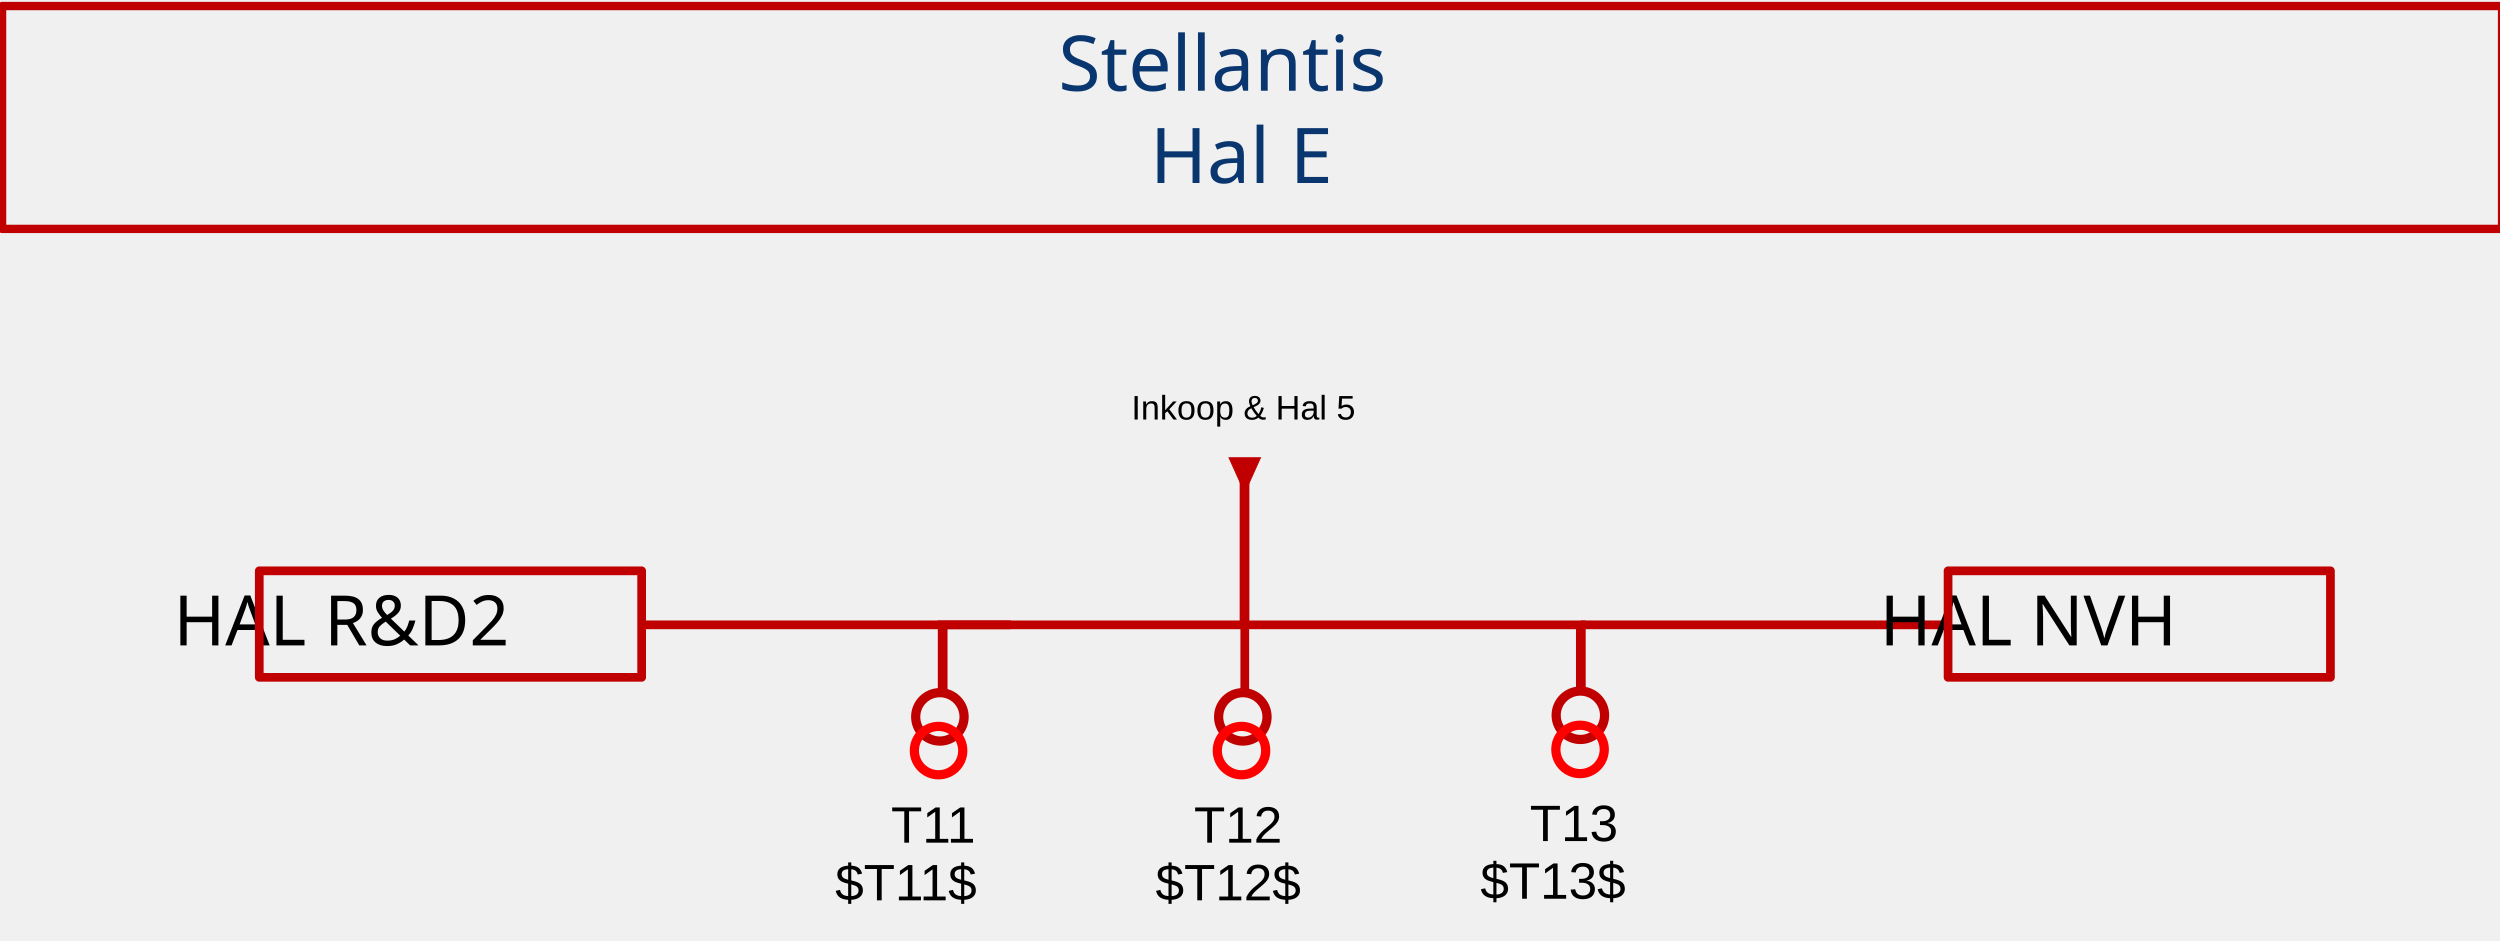
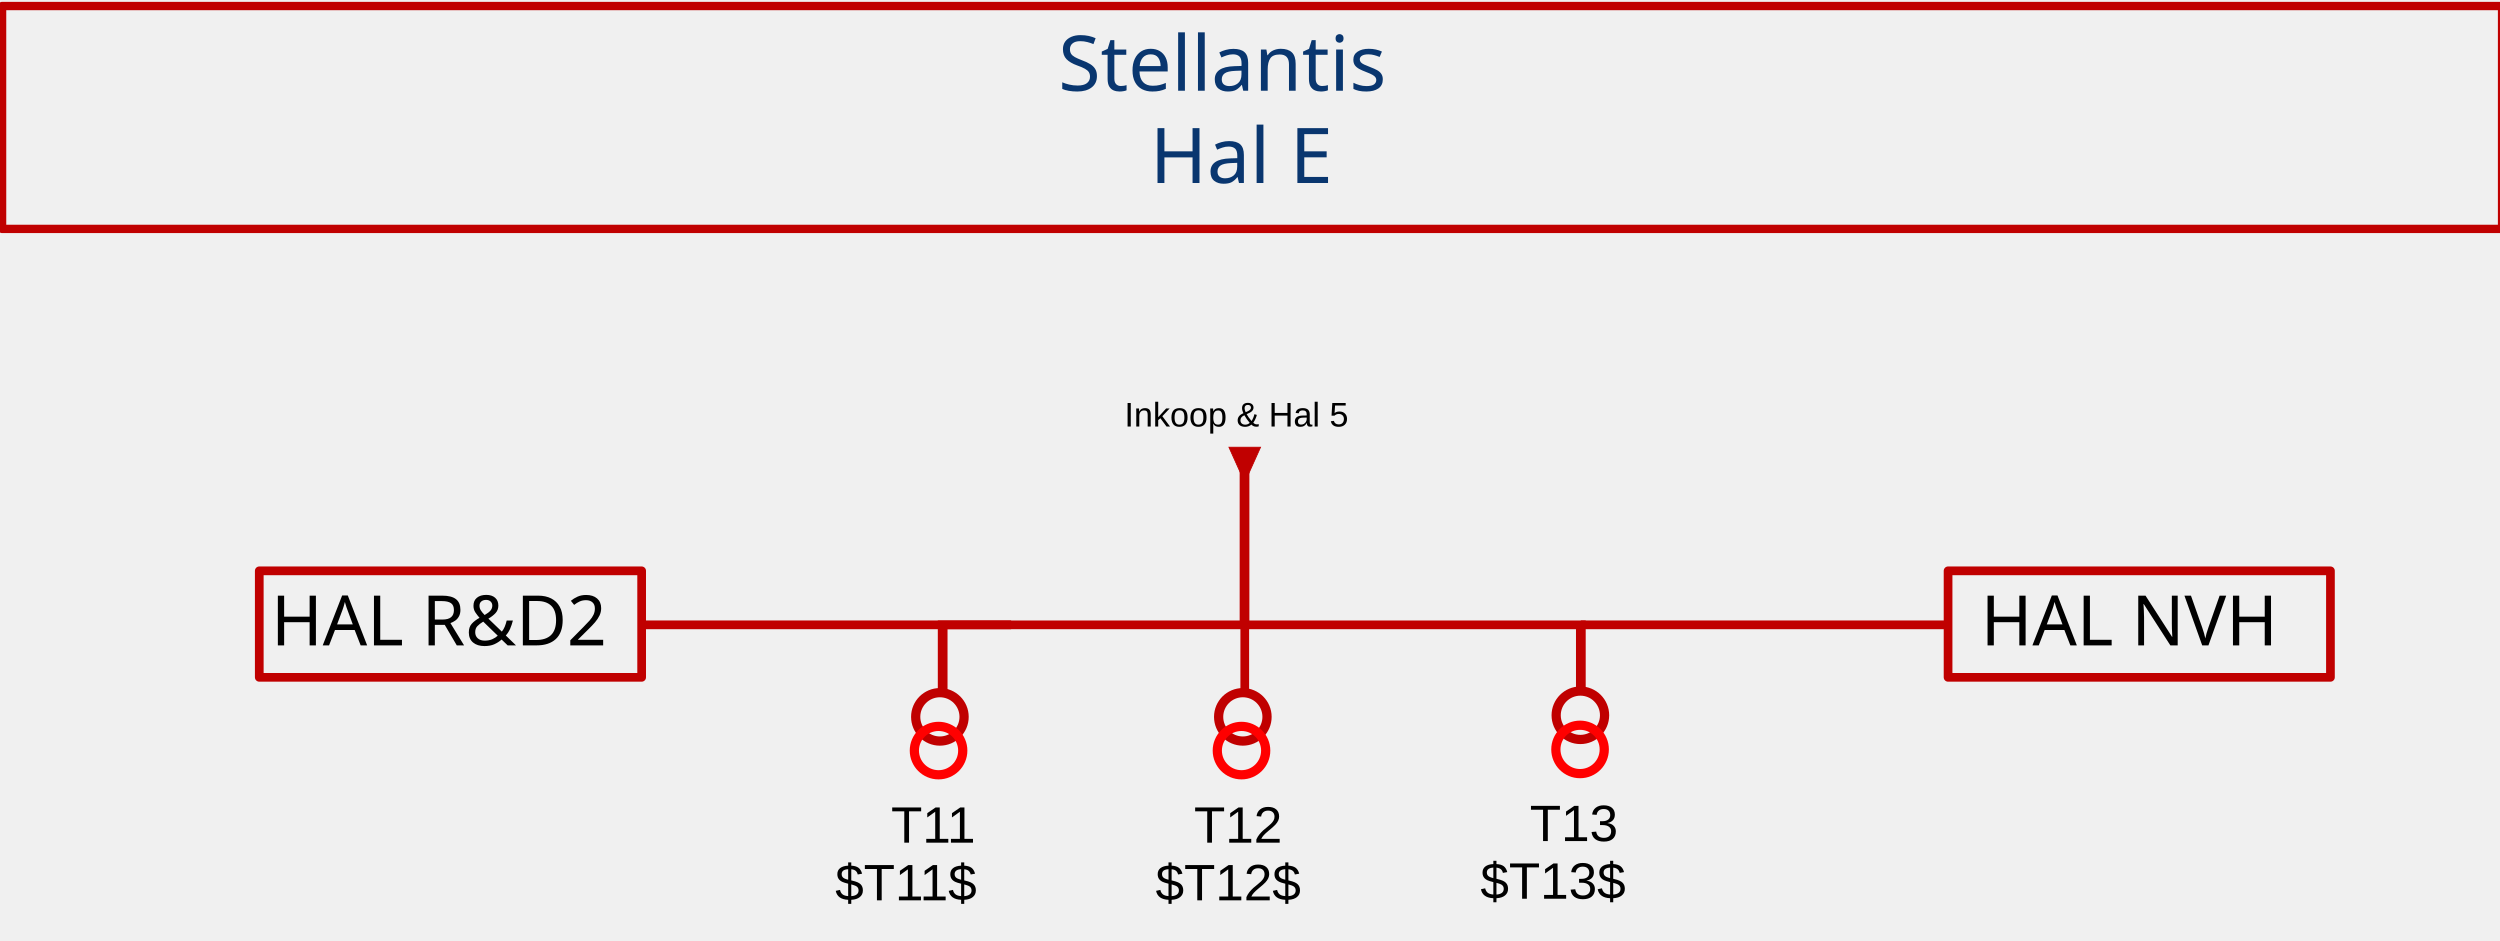
<svg xmlns="http://www.w3.org/2000/svg" xmlns:xlink="http://www.w3.org/1999/xlink" width="1435.929" height="540.146" font-size="12" stroke-miterlimit="3" viewBox="0 0 1076.947 405.11" overflow="visible" version="1.1" id="svg93" style="font-size:12px;overflow:visible;color-interpolation-filters:sRGB;fill:none;fill-rule:evenodd;stroke-linecap:square;stroke-miterlimit:3">
  <style id="style2">.O{fill-opacity:0}.P{fill:#000}.Q{font-family:Arial}.R{font-size:0.667em}.S{stroke:#c00000}.T{fill:#fff}.U{stroke-linejoin:round}.V{stroke-width:2.16}.W{stroke:red}.X{stroke-linecap:round}</style>
  <defs id="defs9">
    <path d="M 2,1 0,0 2,-1 v 2" id="A" />
    <marker id="B" overflow="visible" orient="auto" refX="-4.333" class="S" style="overflow:visible;fill:#c00000;fill-opacity:1;stroke:#c00000">
      <use transform="scale(-2.1667)" href="#A" id="use5" style="stroke-width:0.462;stroke-opacity:1" x="0" y="0" width="100%" height="100%" />
    </marker>
    <path id="C" d="m 64.153,-22.2 h 651.97 V 48.666 H 64.153 Z" />
    <symbol id="Merge">
      <path d="m 35,35 h 80 l -40,70 z" style="stroke-width:2" id="path6558" />
    </symbol>


     /&gt;
	</defs>
  <text style="font-size:33.104px;font-family:'Arial Black';fill:#09366f;stroke-width:1.839" id="text19" font-size="1.5em" y="39.1" x="455.912">Stellantis<tspan style="font-size:33.104px;stroke-width:1.839" id="tspan17" font-size="1em" dy="39.724" x="495.415">Hal E</tspan>
  </text>
  <circle style="fill:#ffffff;fill-opacity:0;stroke:#c00000;stroke-width:3.972;stroke-linejoin:round" id="circle21" class="O T" transform="scale(-1,1)" r="10.426" cy="308.123" cx="-680.789" />
  <circle cx="680.657" cy="-322.836" r="10.426" transform="scale(1,-1)" class="O T W" id="circle27" style="fill:#ffffff;fill-opacity:0;stroke:#ff0000;stroke-width:3.972;stroke-linejoin:round" />
-   <text style="font-size:14.713px;font-family:Arial;fill:#000000;stroke-width:1.839" id="text31" class="P Q R" y="180.728" x="487.38">Inkoop &amp; Hal 5</text>
+   <text style="font-size:14.713px;font-family:Arial;fill:#000000;stroke-width:1.839" id="text31" class="P Q R" y="183.728" x="484.38">Inkoop &amp; Hal 5</text>
  <text style="font-style:normal;font-variant:normal;font-weight:normal;font-stretch:normal;font-size:22.069px;font-family:Arial;-inkscape-font-specification:'Arial, Normal';font-variant-ligatures:normal;font-variant-caps:normal;font-variant-numeric:normal;font-feature-settings:normal;text-align:start;writing-mode:lr-tb;text-anchor:start;fill:#000000;stroke-width:1.839" id="text33" class="P Q R" y="362.321" x="659.01">T13</text>
  <text style="font-style:normal;font-variant:normal;font-weight:normal;font-stretch:normal;font-size:22.069px;font-family:Arial;-inkscape-font-specification:'Arial, Normal';font-variant-ligatures:normal;font-variant-caps:normal;font-variant-numeric:normal;font-feature-settings:normal;text-align:start;writing-mode:lr-tb;text-anchor:start;fill:#000000;stroke-width:1.839" id="text35" class="P Q R" y="387.149" x="637.717">$T13$</text>
  <g transform="matrix(1.839095,0,0,1.839095,-152.455,25.77351)" class="T U O" id="g43" style="fill:#ffffff;fill-opacity:0;stroke-width:2.16;stroke-linejoin:round">
    <circle cx="5.669" cy="1184.9" transform="matrix(-1,0,0,1,308.72,-1031)" class="S" id="circle41" style="stroke:#c00000" r="5.669" />
  </g>
  <text style="font-style:normal;font-variant:normal;font-weight:normal;font-stretch:normal;font-size:22.069px;font-family:Arial;-inkscape-font-specification:'Arial, Normal';font-variant-ligatures:normal;font-variant-caps:normal;font-variant-numeric:normal;font-feature-settings:normal;text-align:start;writing-mode:lr-tb;text-anchor:start;fill:#000000;stroke-width:1.839" id="text47" class="P Q R" y="363.008" x="383.843">T11</text>
  <text style="font-style:normal;font-variant:normal;font-weight:normal;font-stretch:normal;font-size:22.069px;font-family:Arial;-inkscape-font-specification:'Arial, Normal';font-variant-ligatures:normal;font-variant-caps:normal;font-variant-numeric:normal;font-feature-settings:normal;text-align:start;writing-mode:lr-tb;text-anchor:start;fill:#000000;stroke-width:1.839" id="text49" class="P Q R" y="387.836" x="359.791">$T11$</text>
  <circle cx="404.311" cy="-323.339" r="10.426" transform="scale(1,-1)" class="W" id="circle51" style="fill:#ffffff;fill-opacity:0;stroke:#ff0000;stroke-width:3.972;stroke-linejoin:round" />
-   <use transform="matrix(0.1700873,0,0,0.2160577,523.455,189.6262)" height="100%" width="100%" y="0" x="0" xlink:href="#Merge" style="fill:#c00000;stroke:#c00000" id="use10474" />
+   <use transform="matrix(0.1700873,0,0,0.2160577,523.455,185.1262)" height="100%" width="100%" y="0" x="0" xlink:href="#Merge" style="fill:#c00000;stroke:#c00000" id="use10474" />
  <rect style="opacity:1;fill:none;fill-opacity:1;stroke:#c00000;stroke-width:3.602;stroke-linecap:square;stroke-linejoin:round;stroke-miterlimit:4;stroke-dasharray:none" id="rect10532" width="100%" height="96" x="0.893" y="2.605" />
  <g style="fill:#ffffff;fill-opacity:0;stroke-width:2.16;stroke-linejoin:round" id="g10560" class="T U O" transform="matrix(1.839095,0,0,1.839095,-6.95501,25.77351)">
    <circle r="5.669" style="stroke:#c00000" id="circle10558" class="S" transform="scale(-1,1)" cy="153.9" cx="-294.895" />
  </g>
  <text x="514.343" y="363.008" class="P Q R" id="text10562" style="font-style:normal;font-variant:normal;font-weight:normal;font-stretch:normal;font-size:22.069px;font-family:Arial;-inkscape-font-specification:'Arial, Normal';font-variant-ligatures:normal;font-variant-caps:normal;font-variant-numeric:normal;font-feature-settings:normal;text-align:start;writing-mode:lr-tb;text-anchor:start;fill:#000000;stroke-width:1.839">T12</text>
  <text x="497.791" y="387.836" class="P Q R" id="text10564" style="font-style:normal;font-variant:normal;font-weight:normal;font-stretch:normal;font-size:22.069px;font-family:Arial;-inkscape-font-specification:'Arial, Normal';font-variant-ligatures:normal;font-variant-caps:normal;font-variant-numeric:normal;font-feature-settings:normal;text-align:start;writing-mode:lr-tb;text-anchor:start;fill:#000000;stroke-width:1.839">$T12$</text>
  <circle style="fill:#ffffff;fill-opacity:0;stroke:#ff0000;stroke-width:3.972;stroke-linejoin:round" id="circle10566" class="W" transform="scale(1,-1)" r="10.426" cy="-323.339" cx="534.811" />
  <g id="g10554" style="fill:none;fill-opacity:1;stroke:#c00000;stroke-width:3.75;stroke-miterlimit:3;stroke-dasharray:none;stroke-opacity:1" transform="matrix(1.116408,0,0,1,-79.9974,0.9733117)">
    <path id="path10548" d="m 435.395,298.045 v -29.848 h 246.248 v 29.524" style="fill:none;fill-opacity:1;stroke:#c00000;stroke-width:3.75;stroke-linecap:butt;stroke-linejoin:miter;stroke-miterlimit:3;stroke-dasharray:none;stroke-opacity:1" />
    <path id="path10550" d="M 551.868,268.846 V 201.039" style="fill:none;fill-opacity:1;stroke:#c00000;stroke-width:3.75;stroke-linecap:butt;stroke-linejoin:miter;stroke-miterlimit:3;stroke-dasharray:none;stroke-opacity:1" />
  </g>
  <path style="fill:none;fill-opacity:1;stroke:#c00000;stroke-width:3.75;stroke-linecap:butt;stroke-linejoin:miter;stroke-miterlimit:3;stroke-dasharray:none;stroke-opacity:1" d="m 536.219,269.819 v 29.302" id="path10568" />
  <path style="fill:none;stroke:#c00000;stroke-width:3.75;stroke-linecap:butt;stroke-linejoin:miter;stroke-miterlimit:3;stroke-dasharray:none;stroke-opacity:1" d="m 680.994,269.171 c 159.571,0 159.571,0 159.571,0" id="path10576" />
  <path id="path10605" d="m 275.994,269.171 c 159.571,0 159.571,0 159.571,0" style="fill:none;stroke:#c00000;stroke-width:3.75;stroke-linecap:butt;stroke-linejoin:miter;stroke-miterlimit:3;stroke-dasharray:none;stroke-opacity:1" />
-   <text xml:space="preserve" style="font-style:normal;font-weight:normal;font-size:30px;line-height:1.25;font-family:sans-serif;letter-spacing:0px;word-spacing:0px;fill:#000000;fill-opacity:1;stroke:none;stroke-width:0.75" x="809.788" y="278.016" id="text10596">
-     <tspan id="tspan10594" x="809.788" y="278.016" style="stroke-width:0.75">HAL NVH</tspan>
+   <text xml:space="preserve" style="font-style:normal;font-weight:normal;font-size:30px;line-height:1.25;font-family:sans-serif;letter-spacing:0px;word-spacing:0px;fill:#000000;fill-opacity:1;stroke:none;stroke-width:0.75" x="853.288" y="278.016" id="text10596">
+     <tspan id="tspan10594" x="853.288" y="278.016" style="stroke-width:0.75">HAL NVH</tspan>
  </text>
  <a href="https://monitoringportal.indnorth.equans.be/#/building/NVH/6295" id="a45">
    <rect style="opacity:1;fill:#000000;fill-opacity:0;stroke:#c00000;stroke-width:3.75;stroke-linecap:square;stroke-linejoin:round;stroke-miterlimit:3;stroke-dasharray:none;stroke-opacity:1;pointer-events:bounding-box" id="rect10598" width="164.718" height="45.882" x="839.188" y="245.898" />
  </a>
-   <text id="text9427" y="278.016" x="74.788" style="font-style:normal;font-weight:normal;font-size:30px;line-height:1.25;font-family:sans-serif;letter-spacing:0px;word-spacing:0px;fill:#000000;fill-opacity:1;stroke:none;stroke-width:0.75" xml:space="preserve">
-     <tspan style="stroke-width:0.75" y="278.016" x="74.788" id="tspan9425">HAL R&amp;D2</tspan>
+   <text id="text9427" y="278.016" x="116.788" style="font-style:normal;font-weight:normal;font-size:30px;line-height:1.25;font-family:sans-serif;letter-spacing:0px;word-spacing:0px;fill:#000000;fill-opacity:1;stroke:none;stroke-width:0.75" xml:space="preserve">
+     <tspan style="stroke-width:0.75" y="278.016" x="116.788" id="tspan9425">HAL R&amp;D2</tspan>
  </text>
  <a href="https://monitoringportal.indnorth.equans.be/#/building/Inkoop/6295" id="a50">
    <rect style="opacity:1;fill:#000000;fill-opacity:0;stroke:#c00000;stroke-width:3.75;stroke-linecap:square;stroke-linejoin:round;stroke-miterlimit:3;stroke-dasharray:none;stroke-opacity:1;pointer-events:bounding-box" y="245.898" x="111.688" height="45.882" width="164.718" id="rect9429" />
  </a>
</svg>
